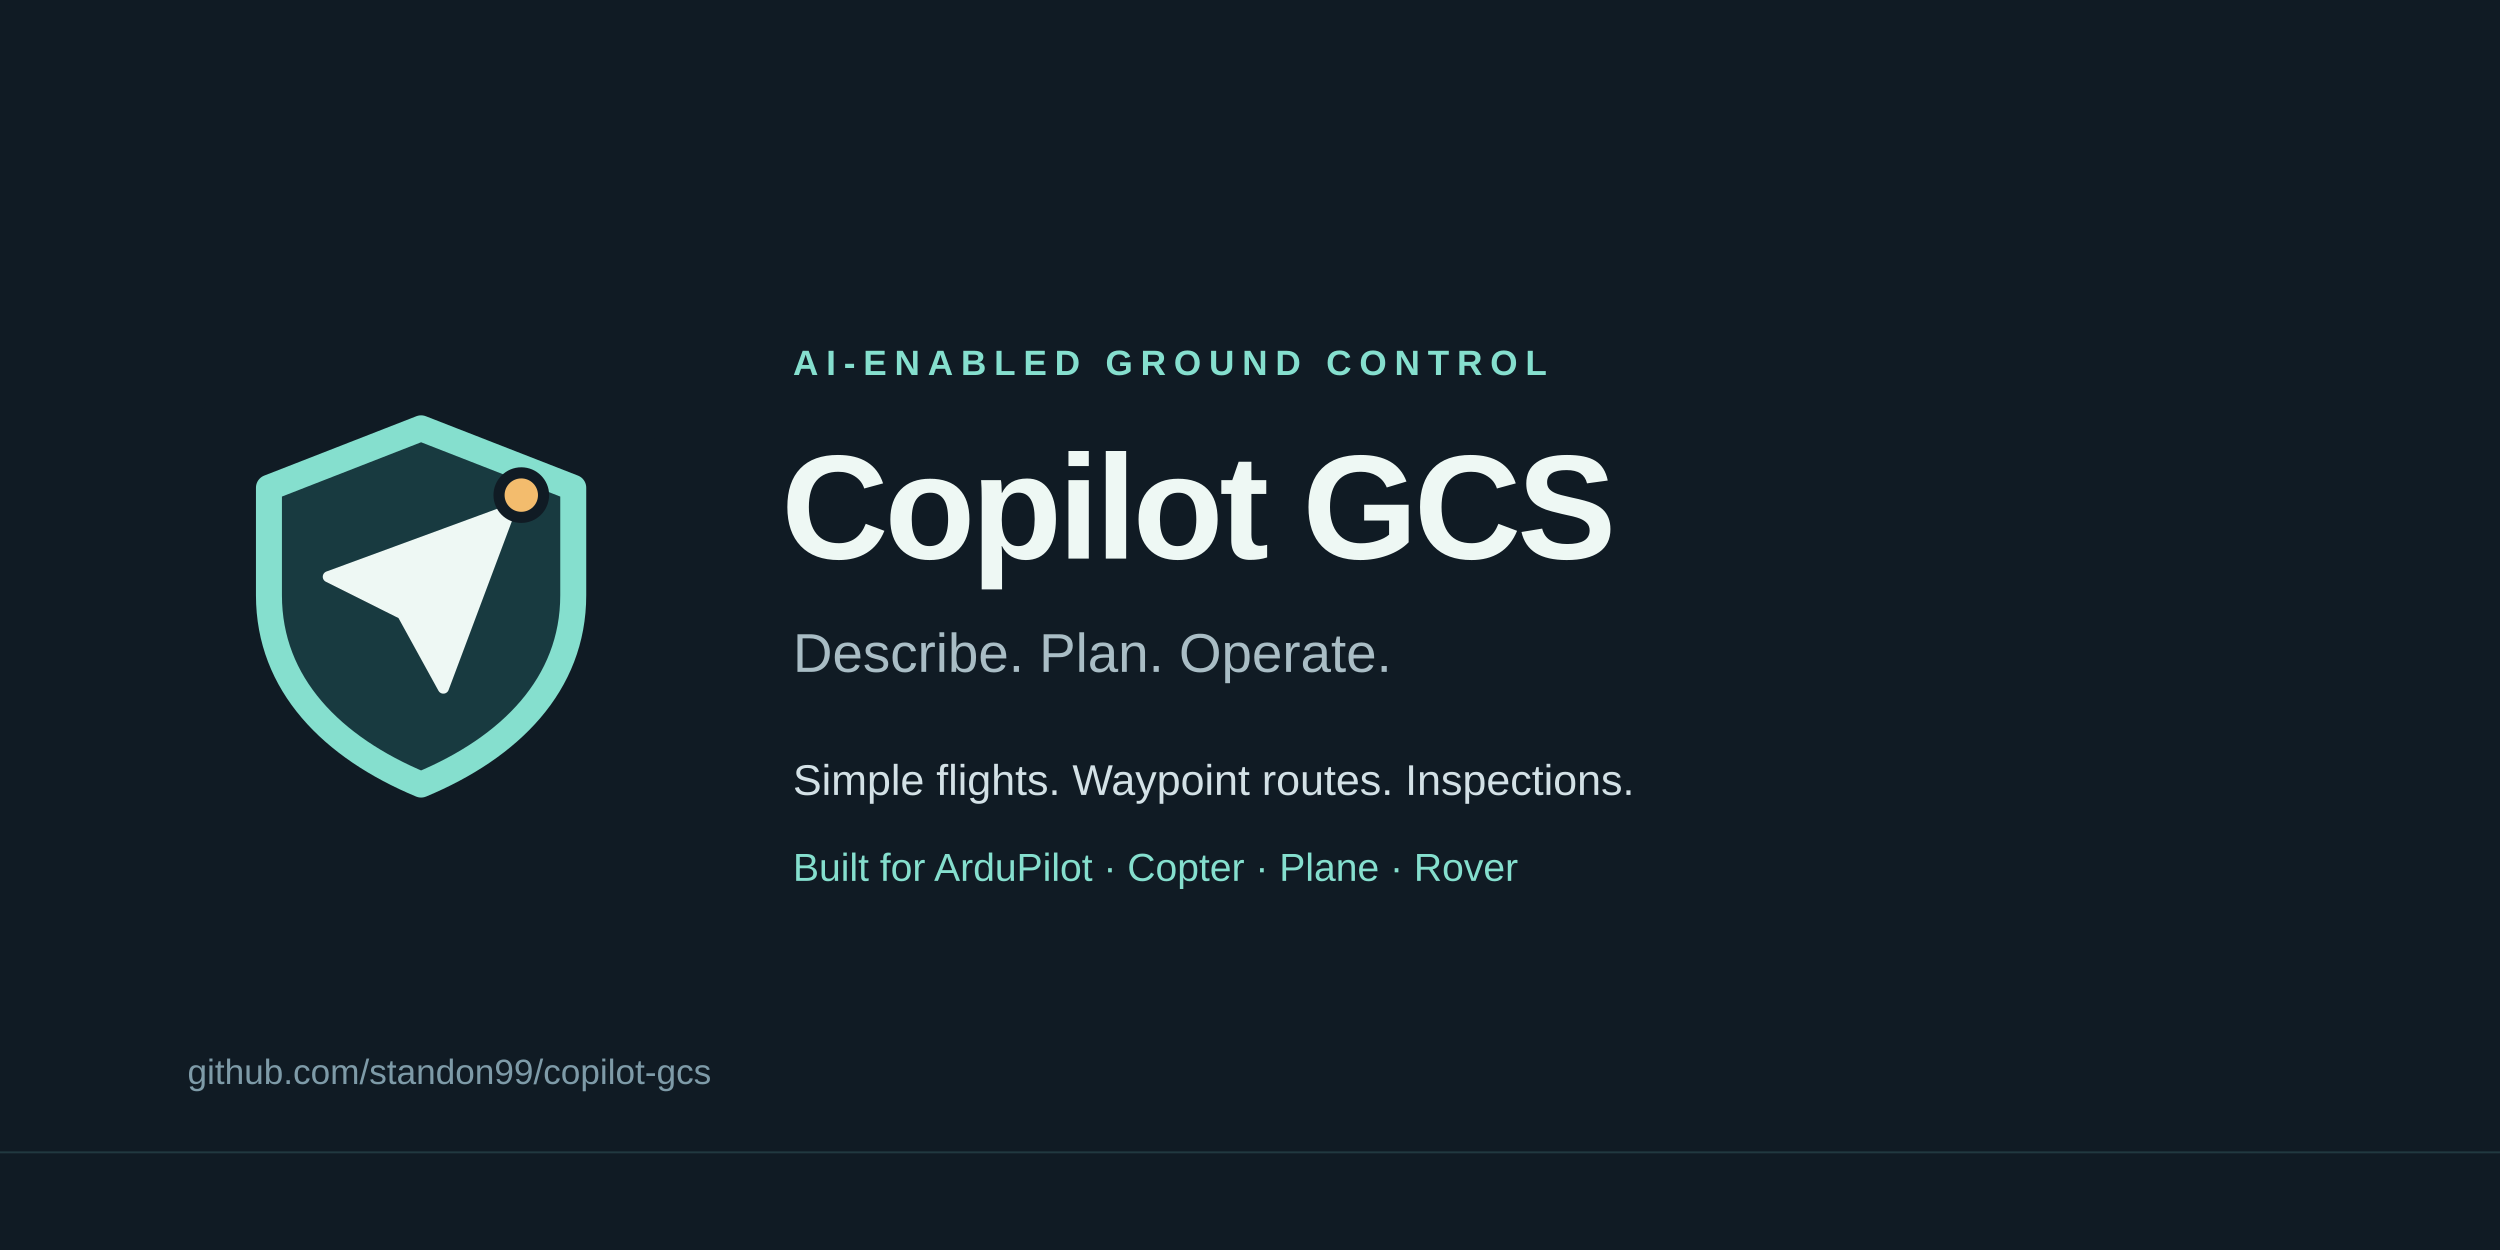
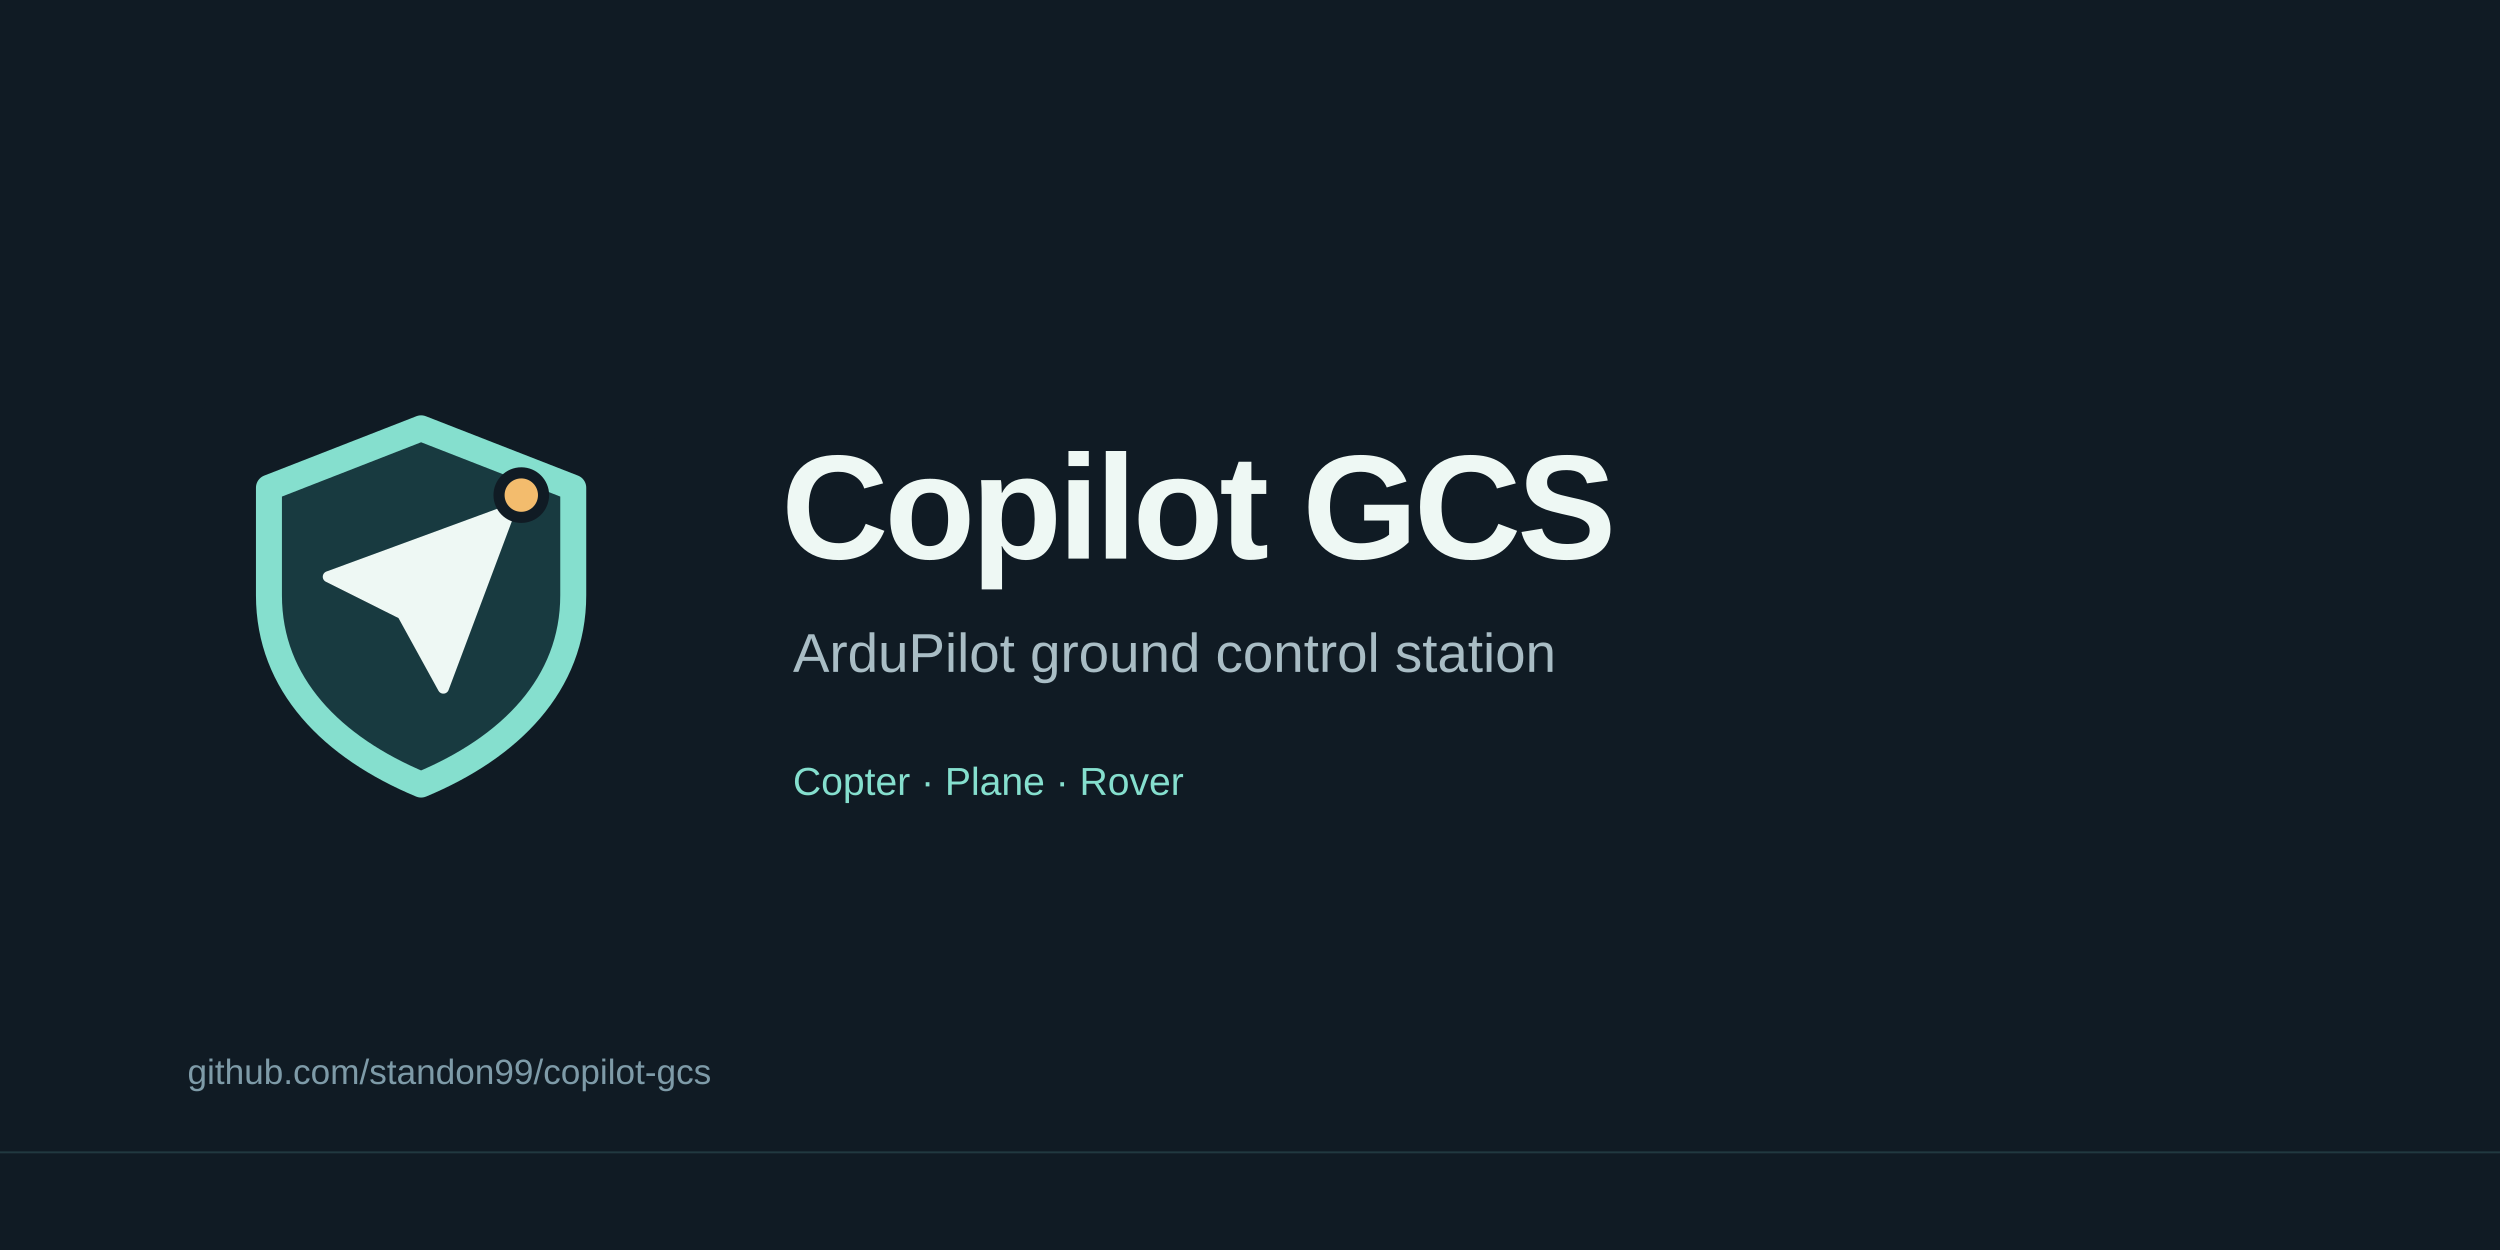
<svg xmlns="http://www.w3.org/2000/svg" width="1280" height="640" viewBox="0 0 1280 640">
  <rect width="1280" height="640" fill="#101B24" />
  <path d="M0 590H1280" stroke="#213940" stroke-width="1" />
  <g transform="translate(94 187) scale(1.9)">
    <rect width="128" height="128" rx="28" fill="#101B24" />
    <path d="M64 17 105 33v29c0 24-17 41-41 51-24-10-41-27-41-51V33l41-16Z" fill="#183A40" stroke="#85DFCE" stroke-width="7" stroke-linejoin="round" />
    <path d="m88 39-18 48-11-20-20-10 49-18Z" fill="#EEF8F4" stroke="#EEF8F4" stroke-width="3" stroke-linejoin="round" />
    <circle cx="91" cy="35" r="6" fill="#F3BC6D" stroke="#101B24" stroke-width="3" />
  </g>
  <g font-family="Arial, Helvetica, sans-serif">
-     <text x="406" y="192" fill="#85DFCE" font-size="18" font-weight="700" letter-spacing="4">AI-ENABLED GROUND CONTROL</text>
    <text x="400" y="286" fill="#EEF8F4" font-size="76" font-weight="700" letter-spacing="-2">Copilot GCS</text>
-     <text x="406" y="344" fill="#A9BDC5" font-size="28">Describe. Plan. Operate.</text>
-     <text x="406" y="407" fill="#D3E1E6" font-size="22">Simple flights. Waypoint routes. Inspections.</text>
-     <text x="406" y="451" fill="#85DFCE" font-size="20">Built for ArduPilot · Copter · Plane · Rover</text>
+     <text x="406" y="344" fill="#A9BDC5" font-size="28">ArduPilot ground control station</text>
+     <text x="406" y="407" fill="#85DFCE" font-size="20">Copter · Plane · Rover</text>
    <text x="96" y="555" fill="#7E9BA8" font-size="18">github.com/standon99/copilot-gcs</text>
  </g>
</svg>
